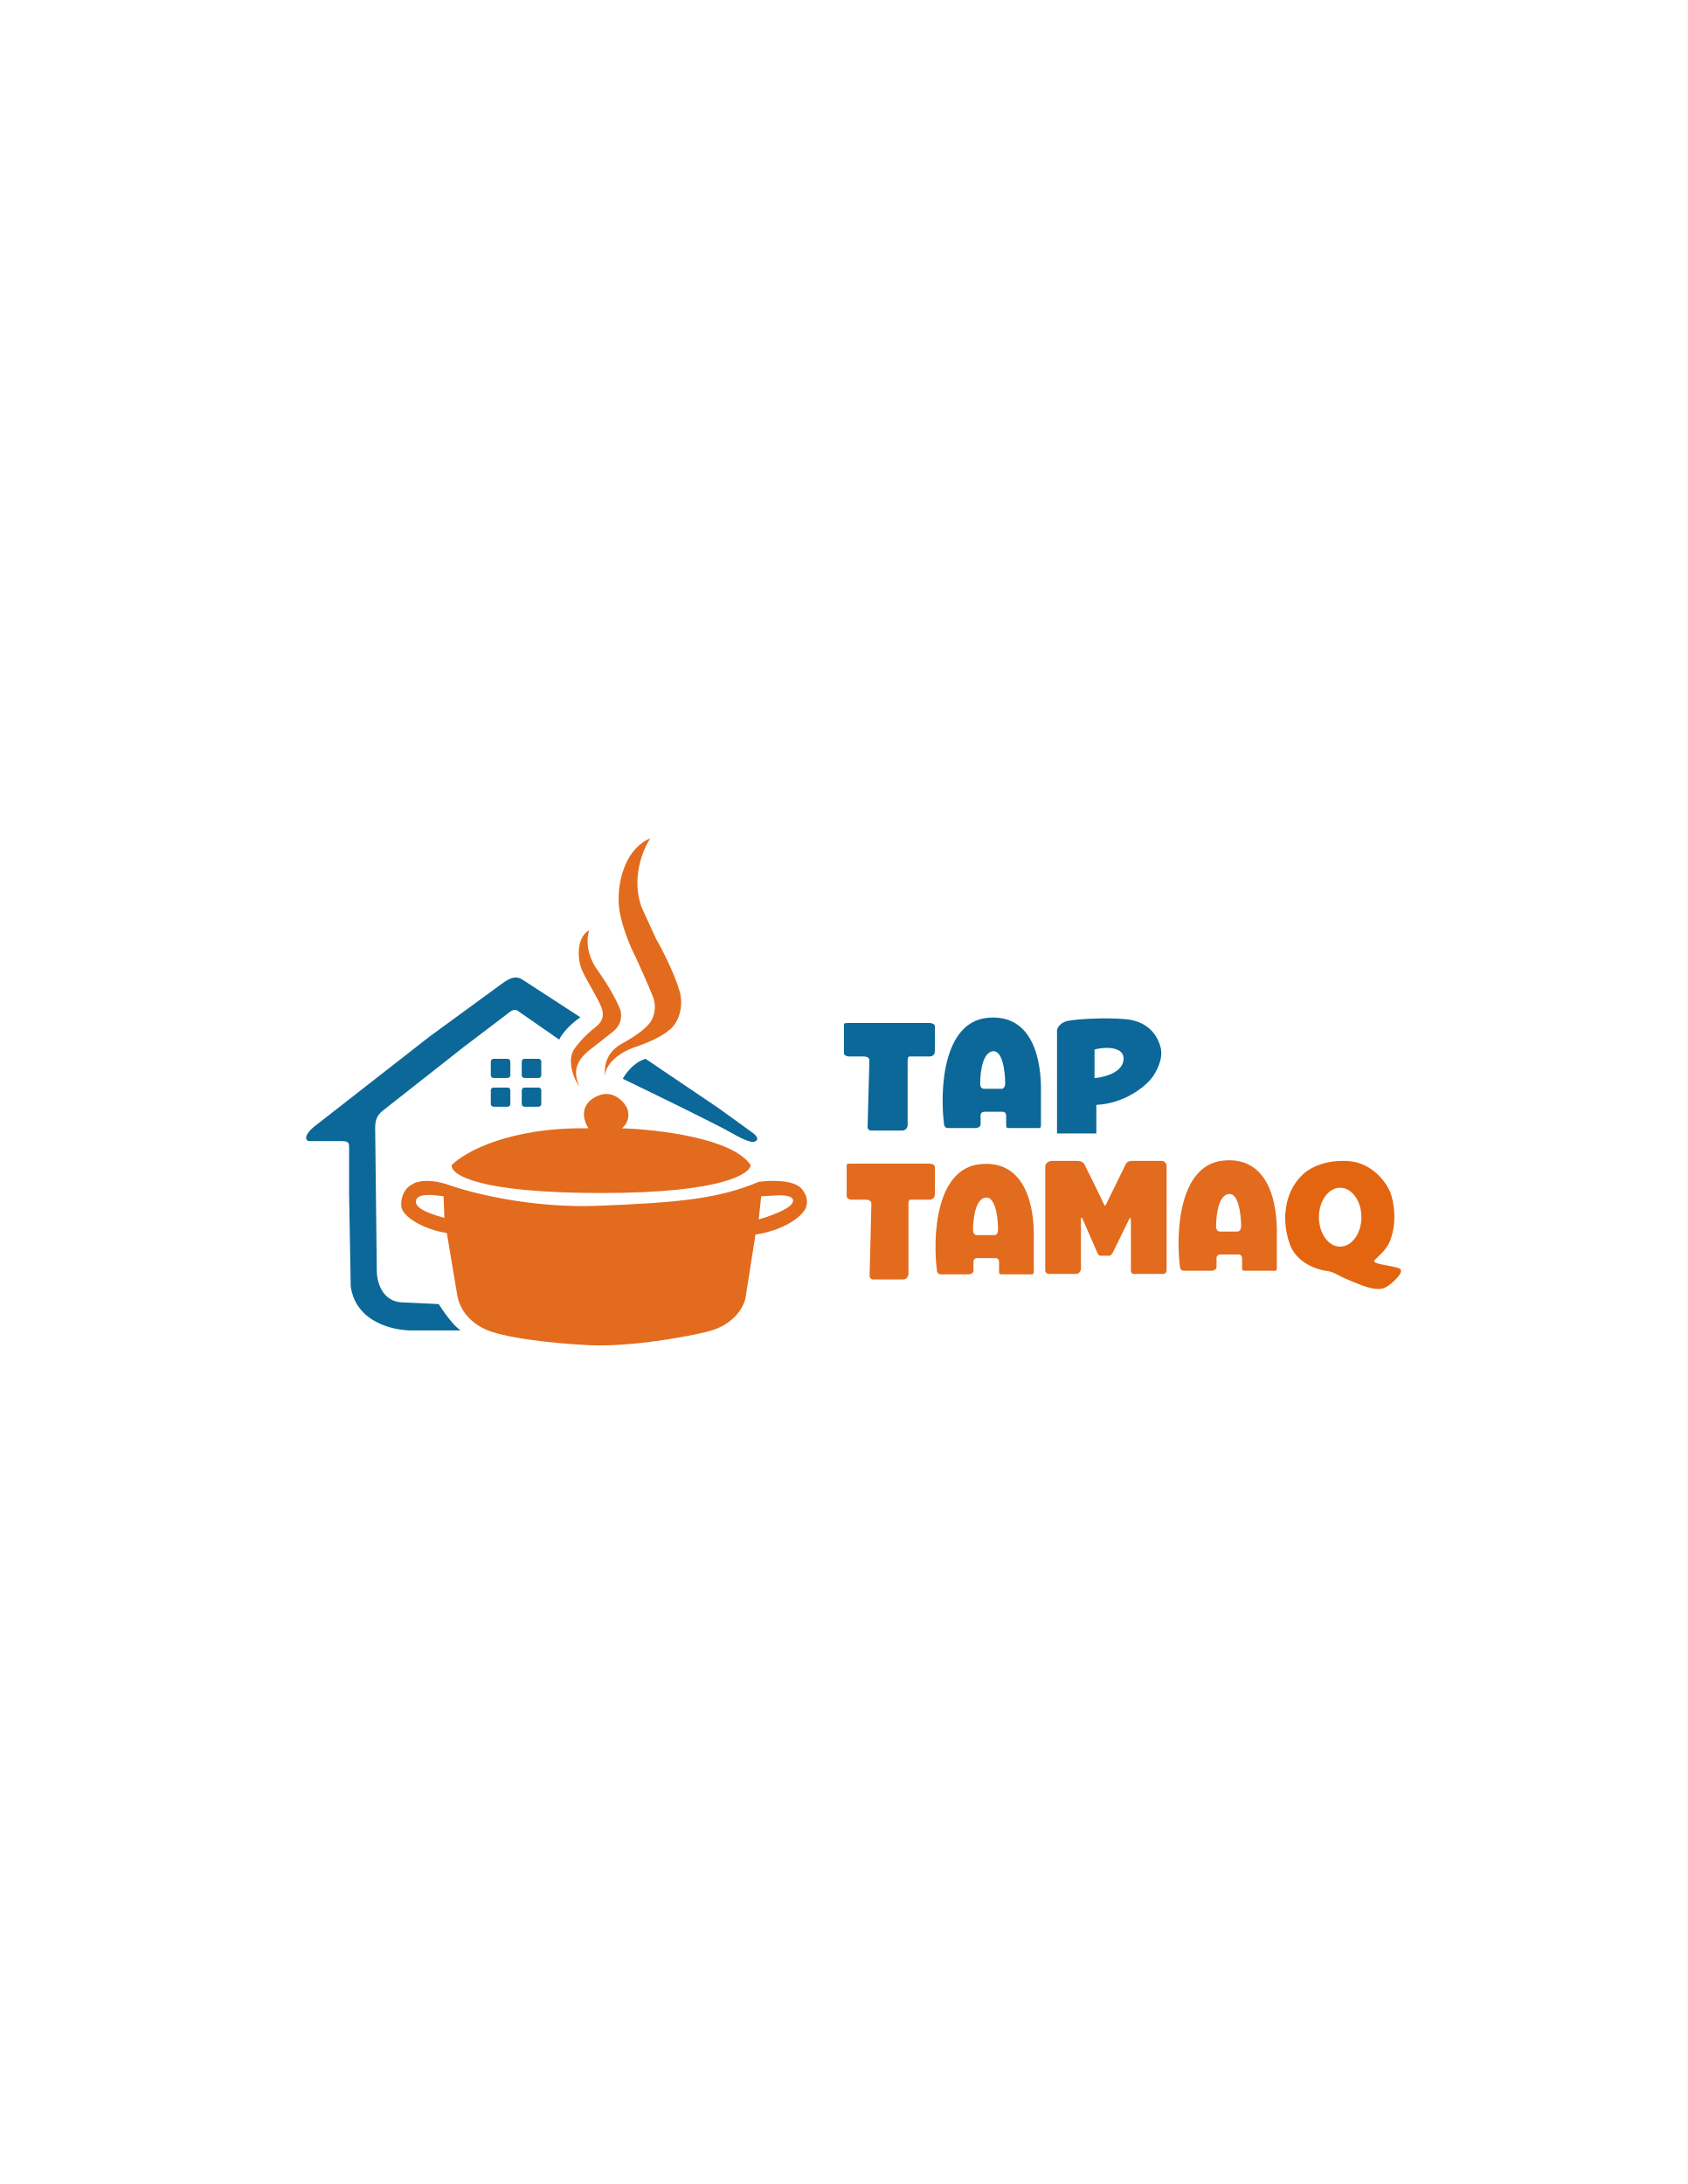
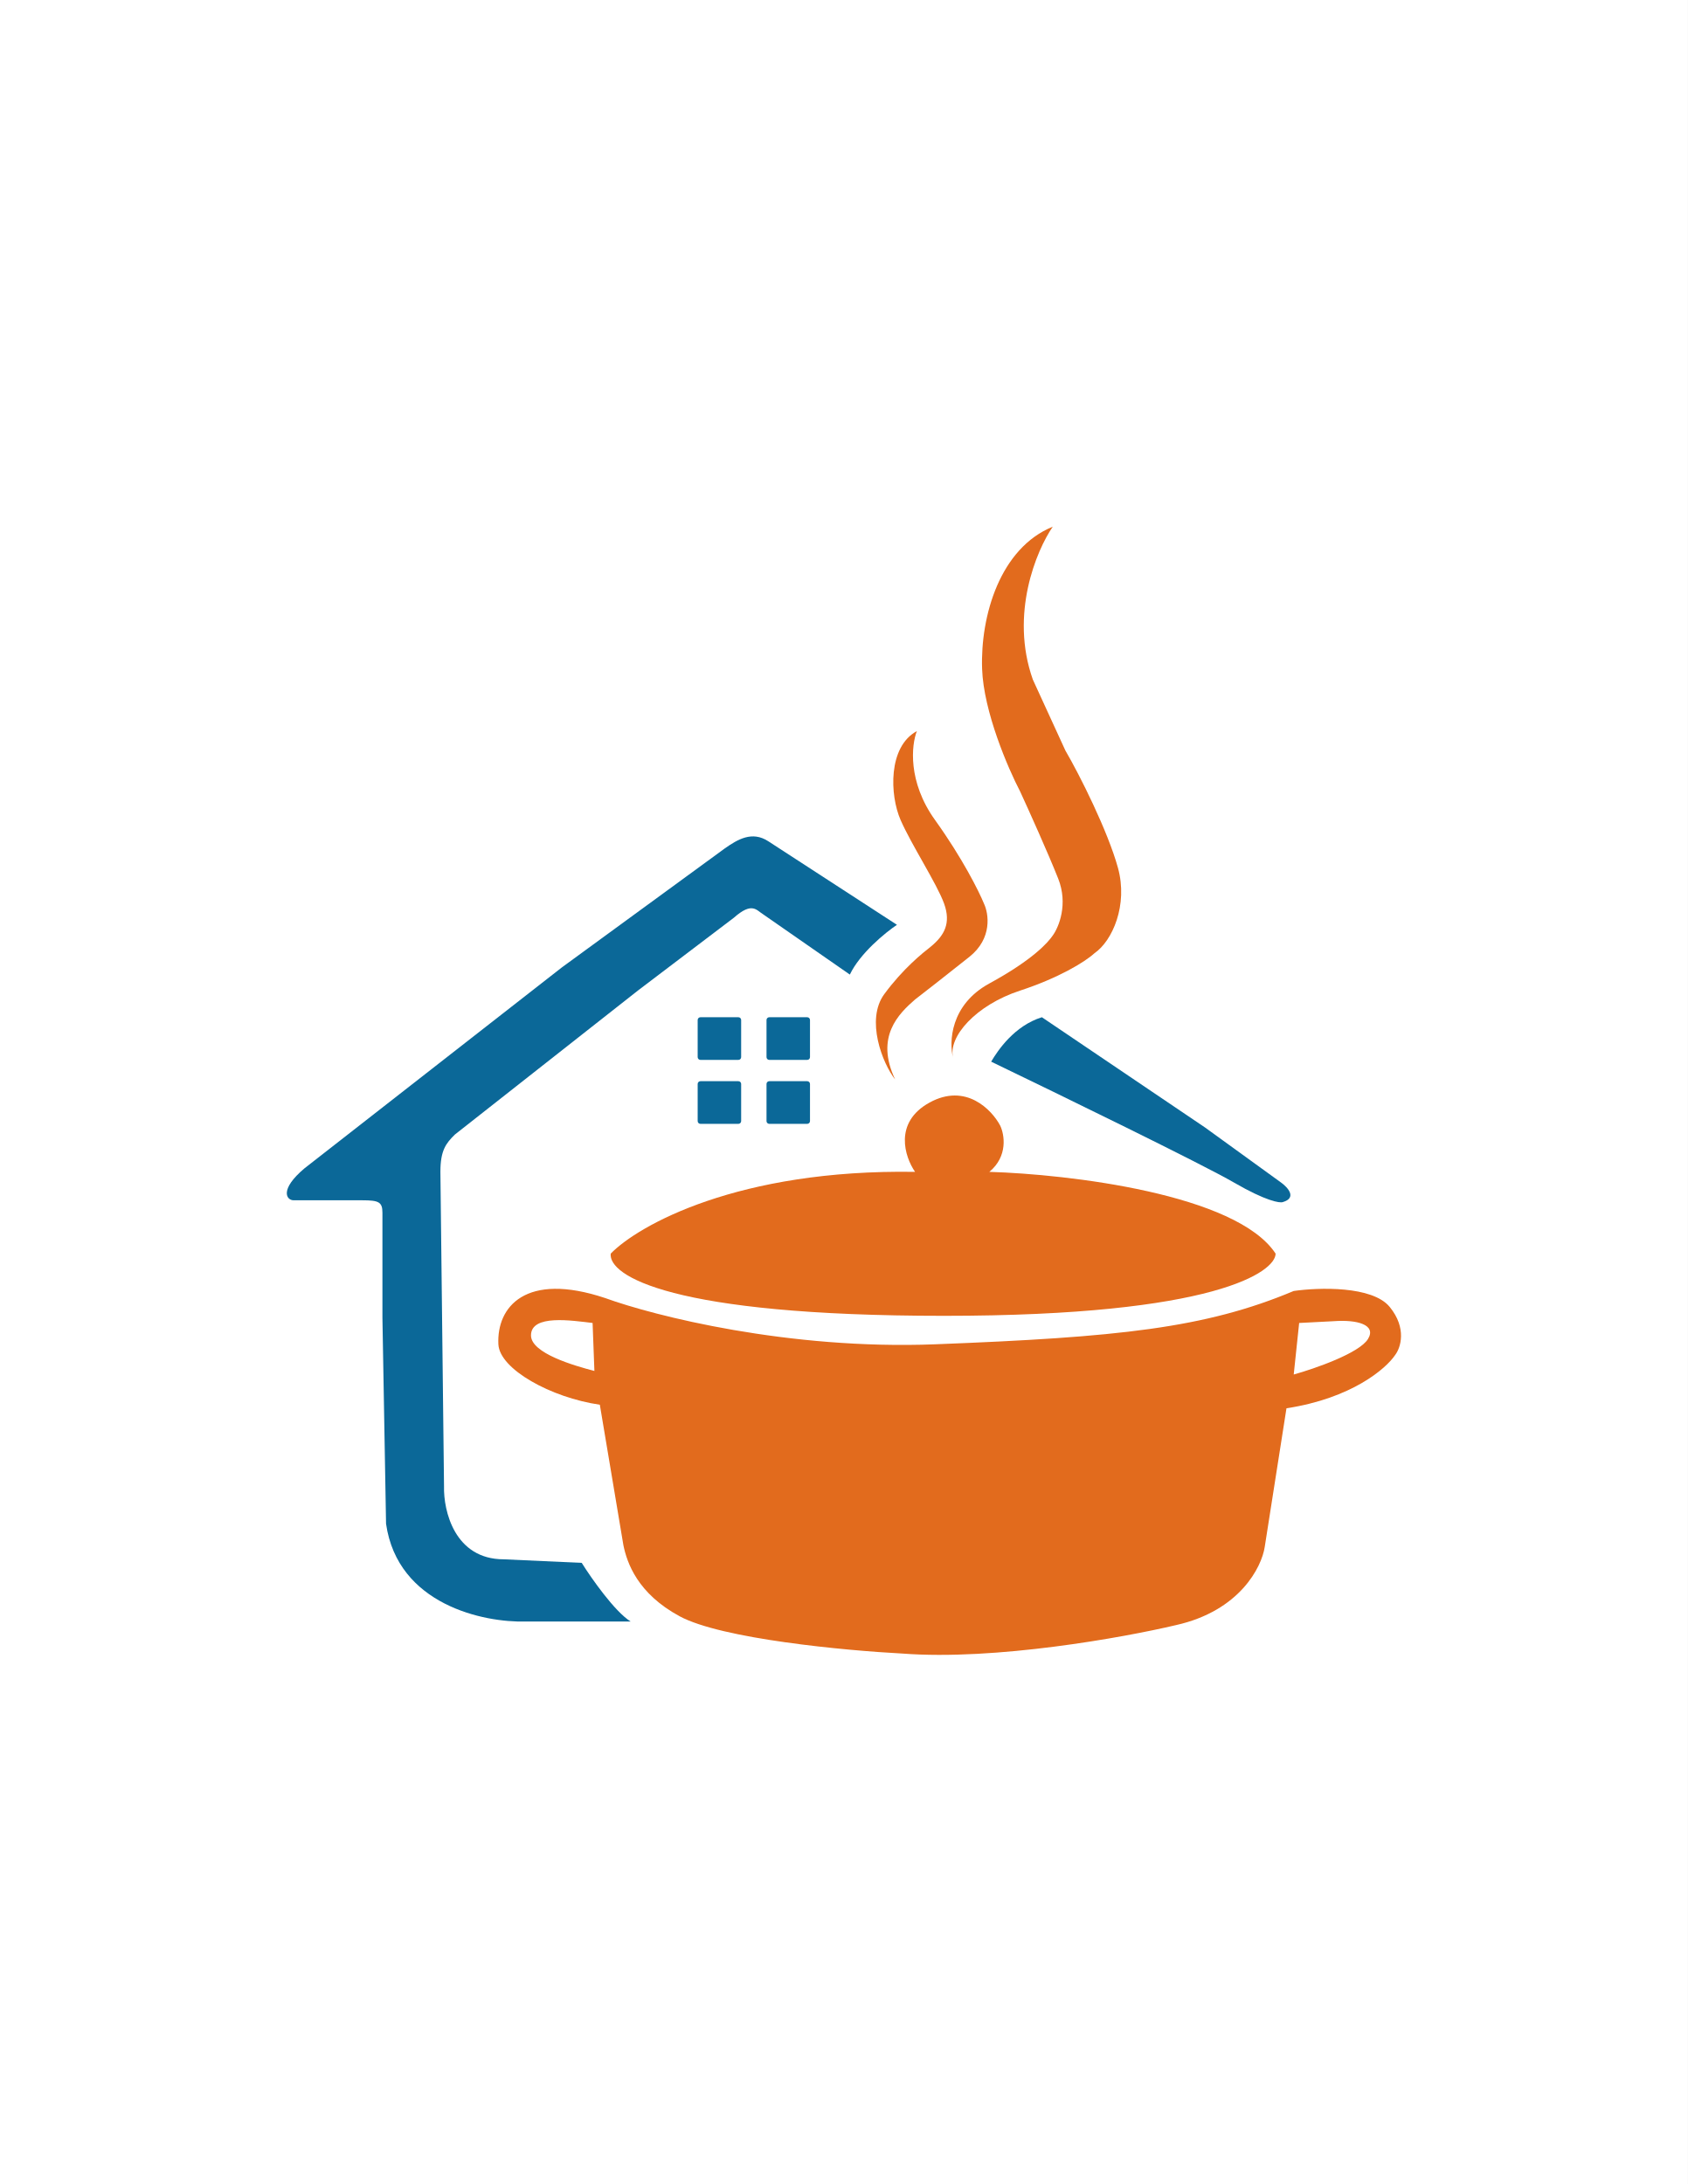
<svg xmlns="http://www.w3.org/2000/svg" width="612" height="792" viewBox="0 0 612 792" fill="none">
  <rect width="612" height="792" fill="white" />
-   <path fill-rule="evenodd" clip-rule="evenodd" d="M387.157 370.216C390.397 369.568 400.117 368.919 407.893 369.567C415.668 370.215 419.557 374.751 420.853 379.935C421.889 384.082 419.124 389.007 417.612 390.951C415.236 393.975 407.893 400.152 397.525 400.671V411.039H383.27V373.455C383.486 372.591 384.566 370.734 387.157 370.216ZM407.245 385.119C408.541 379.935 402.061 379.287 396.877 380.583V390.951C399.901 390.735 406.208 389.266 407.245 385.119Z" fill="#0B6898" />
-   <path d="M337.02 370.977H307.98C306.396 370.977 306 370.977 306 371.616V381.845C306 382.868 307.32 383.124 307.98 383.124H313.26C314.844 383.124 315.24 383.977 315.24 384.403C315.02 392.075 314.58 407.675 314.58 408.698C314.58 409.721 315.46 409.977 315.9 409.977H327.12C328.44 409.977 329.1 408.911 329.1 408.059V384.403C329.1 383.38 329.54 383.124 329.76 383.124H337.02C338.604 383.124 339 381.845 339 381.206V372.255C339 371.232 337.68 370.977 337.02 370.977Z" fill="#0B6898" />
-   <path d="M337.08 421.977H308.92C307.384 421.977 307 421.977 307 422.665V433.681C307 434.783 308.28 435.059 308.92 435.059H314.04C315.576 435.059 315.96 435.977 315.96 436.436C315.747 444.698 315.32 461.498 315.32 462.6C315.32 463.701 316.173 463.977 316.6 463.977H327.48C328.76 463.977 329.4 462.829 329.4 461.911V436.436C329.4 435.334 329.827 435.059 330.04 435.059H337.08C338.616 435.059 339 433.681 339 432.993V423.354C339 422.252 337.72 421.977 337.08 421.977Z" fill="#E26B1D" />
-   <path d="M390.647 420.977H381.588C379.518 420.977 379 422.52 379 422.96V460.654C379 461.712 379.863 461.977 380.294 461.977H390C391.553 461.977 391.941 460.654 391.941 459.993V442.138C391.941 441.08 392.373 441.697 392.588 442.138L397.765 454.041C398.412 455.364 398.627 455.364 399.059 455.364H402.294C402.812 455.364 403.373 454.482 403.588 454.041L409.412 442.138C409.929 441.08 410.059 442.138 410.059 442.799V459.993C410.059 461.315 410.059 461.977 411.353 461.977H421.706C422.741 461.977 423 461.095 423 460.654V422.96C423 421.373 421.706 420.977 421.059 420.977H411.353C409.8 420.977 408.765 420.977 408.118 422.299L401 436.848C401 436.848 400.715 437.629 400.353 436.848C398.412 432.659 393.753 423.357 393.235 422.299C392.718 421.241 391.51 420.977 390.647 420.977Z" fill="#E26B1D" />
-   <path fill-rule="evenodd" clip-rule="evenodd" d="M358.208 369.086C374.845 367.623 377.658 385.169 377.437 395.96V407.758C377.437 409.388 377.04 409.068 375.451 409.068C373.861 409.068 368.805 409.069 366.156 409.069C364.831 409.069 364.83 408.92 364.83 407.758V404.48C364.83 404.043 364.566 403.17 363.506 403.17H356.884C356.443 403.17 355.559 403.432 355.559 404.48V407.758C355.559 408.195 355.162 409.069 353.573 409.069H343.639C343.248 409.07 342.436 408.808 342.314 407.759C340.769 395.742 341.715 370.536 358.208 369.086ZM364.477 392.896C364.477 388.792 363.57 380.713 359.941 381.231C355.405 381.88 355.405 392.248 355.405 392.896C355.351 394.451 356.246 394.839 356.701 394.839H363.181C364.218 394.839 364.477 393.543 364.477 392.896Z" fill="#0B6898" />
-   <path fill-rule="evenodd" clip-rule="evenodd" d="M443.75 420.844C460.387 419.381 463.2 436.927 462.98 447.718V459.517C462.98 461.147 462.582 460.827 460.993 460.827H451.698C450.373 460.827 450.373 460.678 450.373 459.517V456.239C450.373 455.802 450.109 454.928 449.049 454.928H442.426C441.985 454.928 441.102 455.191 441.102 456.239V459.517C441.102 459.954 440.705 460.827 439.116 460.827H429.182C428.791 460.828 427.979 460.566 427.857 459.517C426.312 447.5 427.258 422.294 443.75 420.844ZM450.02 444.654C450.02 440.55 449.112 432.472 445.484 432.99C440.948 433.638 440.948 444.006 440.948 444.654C440.894 446.21 441.789 446.597 442.244 446.597H448.724C449.76 446.596 450.02 445.302 450.02 444.654Z" fill="#E26B1D" />
-   <path fill-rule="evenodd" clip-rule="evenodd" d="M355.623 422.141C372.26 420.678 375.074 438.224 374.853 449.015V460.813C374.853 462.444 374.455 462.124 372.866 462.124H363.571C362.247 462.124 362.247 461.975 362.247 460.813V457.536C362.247 457.099 361.982 456.226 360.922 456.226H354.299C353.858 456.226 352.975 456.488 352.975 457.536V460.813C352.975 461.25 352.578 462.124 350.989 462.124H341.055C340.665 462.124 339.852 461.863 339.73 460.814C338.185 448.798 339.13 423.591 355.623 422.141ZM361.893 445.951C361.893 441.847 360.985 433.769 357.357 434.287C352.821 434.935 352.821 445.303 352.821 445.951C352.767 447.507 353.662 447.894 354.117 447.894H360.597C361.633 447.893 361.893 446.599 361.893 445.951Z" fill="#E26B1D" />
-   <path d="M225.503 378.457C219.125 381.933 218.908 388.017 219.597 390.625C218.712 387.148 223.321 381.971 230.523 379.616C236.724 377.588 241.055 374.98 242.63 373.532C245.582 371.504 248.122 365.651 246.468 359.625C244.815 353.599 240.169 344.367 237.905 340.504L232.59 328.915C228.81 318.254 233.18 307.863 235.838 304C227.275 307.477 224.027 318.486 224.322 327.177C224.558 334.13 228.554 343.401 230.523 347.168C231.901 350.161 235.07 357.192 236.724 361.364C238.377 365.535 236.822 369.282 235.838 370.634C235.051 371.793 232.59 374.594 225.503 378.457Z" fill="#E26B1D" />
-   <path d="M208.377 380.196C205.306 384.368 208.081 391.495 210.148 394.102C206.841 387.149 210.739 383.383 213.396 381.065C214.774 380.003 218.475 377.125 222.255 374.112C226.035 371.099 225.405 367.062 224.617 365.421C223.83 363.489 221.133 358.062 216.645 351.804C212.156 345.546 212.806 339.54 213.692 337.318C208.967 339.868 209.262 347.748 211.034 351.804C212.806 355.86 216.94 362.176 218.121 365.421C219.302 368.666 218.121 370.636 216.054 372.374C214.578 373.533 211.448 376.024 208.377 380.196Z" fill="#E26B1D" />
-   <path fill-rule="evenodd" clip-rule="evenodd" d="M275.111 428.583C279.147 428.003 287.927 427.713 290.761 431.19C293.596 434.666 292.533 437.853 291.647 439.012C290.171 441.233 284.56 446.081 273.929 447.704L270.386 470.301C269.894 473.585 266.312 480.732 255.918 483.049C247.354 485.077 226.447 488.843 211.329 487.684C202.076 487.201 181.86 485.308 175.01 481.6C168.159 477.892 166.446 472.909 165.855 470.012L162.016 447.125C154.044 445.965 145.677 441.33 145.48 437.274C145.185 431.19 149.91 425.396 162.902 429.742C170.875 432.639 192.785 438.201 216.644 437.274C246.468 436.115 260.642 434.667 275.111 428.583ZM287.219 436.406C288.636 434.088 285.447 433.22 281.608 433.509L275.998 433.798L275.112 442.201C278.557 441.235 285.801 438.724 287.219 436.406ZM160.837 433.796C157.49 433.41 150.797 432.336 150.797 435.824C150.797 438.721 157.785 440.75 161.132 441.619L160.837 433.796Z" fill="#E26B1D" />
-   <path d="M213.397 409.167C184.577 408.703 168.316 417.858 163.789 422.494C163.395 426.067 173.533 432.633 218.121 432.633C262.535 432.633 272.158 425.391 272.158 422.494C265.78 412.759 238.398 409.553 225.503 409.167C228.574 406.617 227.964 403.083 227.275 401.634C225.897 399.027 221.665 394.623 215.759 397.868C209.853 401.113 211.723 406.752 213.397 409.167Z" fill="#E26B1D" />
-   <path d="M260.642 401.923L234.066 383.961C229.578 385.352 226.881 389.369 225.798 391.204C236.822 396.515 260.17 407.891 265.367 410.904C270.564 413.917 272.847 414.284 273.339 414.091C275.702 413.396 274.127 411.677 273.044 410.904L260.642 401.923Z" fill="#0B6898" />
-   <path d="M189.478 355.279C186.821 353.541 184.459 354.989 182.392 356.438L155.816 375.848L113.885 408.586C109.751 412.063 110.932 413.801 112.114 413.801H123.334C125.992 413.801 126.583 414.091 126.583 415.829V432.922L127.173 466.529C129.063 479.74 143.119 482.657 149.91 482.464H167.037C164.438 480.841 160.639 475.414 159.064 472.903L146.367 472.324C138.335 472.324 136.524 464.405 136.622 460.445L136.032 409.166C136.032 405.689 136.918 404.53 138.394 403.082L168.218 379.615L183.868 367.737C186.821 365.129 187.51 366.481 188.593 367.157L202.766 377.007C204.42 373.531 208.573 370.151 210.444 368.895L189.478 355.279Z" fill="#0B6898" />
-   <rect x="177.963" y="383.961" width="7.087" height="6.953" rx="1" fill="#0B6898" />
-   <rect x="189.183" y="383.961" width="7.087" height="6.953" rx="1" fill="#0B6898" />
-   <rect x="177.963" y="394.387" width="7.087" height="6.953" rx="1" fill="#0B6898" />
-   <rect x="189.183" y="394.387" width="7.087" height="6.953" rx="1" fill="#0B6898" />
-   <path fill-rule="evenodd" clip-rule="evenodd" d="M472.454 425.86C473.899 424.404 479.098 420.616 488.341 421.004C497.584 421.393 502.785 428.935 504.229 432.658C505.352 435.733 506.828 443.63 503.747 450.622C502.57 453.292 499.896 455.478 498.451 456.934C497.008 458.39 504.229 458.877 507.118 459.847C510.346 460.932 503.748 466.158 502.784 466.644C501.822 467.13 499.896 468.586 492.674 465.673C486.898 463.343 487.86 463.732 484.972 462.275C484.009 461.79 483.335 461.206 480.639 460.818C477.269 460.332 470.047 457.905 467.64 451.108C465.714 445.67 465.875 440.749 466.196 438.969C466.356 436.541 467.448 430.521 472.454 425.86ZM485.935 430.715C481.681 430.715 478.232 435.498 478.232 441.397C478.232 447.296 481.681 452.078 485.935 452.078C490.189 452.077 493.637 447.296 493.637 441.397C493.637 435.498 490.189 430.715 485.935 430.715Z" fill="#E4650F" />
+   <path d="M358.732 356.642C344.543 364.376 344.061 377.911 345.594 383.712C343.623 375.978 353.877 364.46 369.899 359.22C383.695 354.708 393.329 348.908 396.833 345.685C403.402 341.173 409.052 328.154 405.373 314.748C401.694 301.342 391.359 280.803 386.322 272.21L374.498 246.429C366.089 222.71 375.812 199.594 381.724 191C362.673 198.734 355.447 223.226 356.104 242.562C356.63 258.03 365.52 278.655 369.899 287.034C372.965 293.694 380.016 309.334 383.695 318.615C387.373 327.896 383.914 336.232 381.724 339.24C379.972 341.818 374.498 348.048 358.732 356.642Z" fill="#E26B1D" />
+   <path d="M320.631 360.512C313.799 369.793 319.974 385.648 324.573 391.449C317.215 375.981 325.886 367.602 331.799 362.446C334.864 360.082 343.098 353.68 351.506 346.977C359.915 340.274 358.513 331.294 356.761 327.642C355.01 323.345 349.01 311.271 339.025 297.349C329.04 283.427 330.485 270.064 332.456 265.123C321.945 270.795 322.602 288.326 326.543 297.349C330.485 306.372 339.682 320.423 342.309 327.642C344.937 334.86 342.309 339.243 337.711 343.11C334.426 345.688 327.463 351.231 320.631 360.512Z" fill="#E26B1D" />
+   <path d="M469.094 468.157C478.072 466.868 497.604 466.224 503.91 473.958C510.216 481.692 507.852 488.782 505.881 491.36C502.596 496.302 490.115 507.087 466.466 510.696L458.583 560.969C457.488 568.273 449.517 584.171 426.394 589.327C407.343 593.839 360.834 602.218 327.2 599.64C306.617 598.565 261.64 594.354 246.399 586.104C231.159 577.855 227.349 566.769 226.035 560.324L217.495 509.407C199.759 506.829 181.146 496.516 180.708 487.493C180.051 473.958 190.562 461.067 219.466 470.735C237.202 477.181 285.946 489.556 339.024 487.493C405.373 484.915 436.905 481.692 469.094 468.157ZM496.028 485.561C499.181 480.404 492.087 478.472 483.547 479.116L471.065 479.76L469.095 498.451C476.759 496.303 492.875 490.717 496.028 485.561ZM214.869 479.756C207.424 478.896 192.534 476.506 192.534 484.268C192.534 490.713 208.081 495.225 215.526 497.158L214.869 479.756Z" fill="#E26B1D" />
+   <path d="M331.799 424.962C267.685 423.93 231.51 444.297 221.438 454.61C220.562 462.559 243.116 477.168 342.31 477.168C441.115 477.168 462.525 461.055 462.525 454.61C448.336 432.954 387.418 425.821 358.733 424.962C365.565 419.29 364.207 411.427 362.674 408.204C359.609 402.403 350.193 392.607 337.055 399.825C323.916 407.044 328.077 419.591 331.799 424.962Z" fill="#E26B1D" />
+   <path d="M436.904 408.847L377.782 368.887C367.797 371.98 361.797 380.918 359.389 385C383.913 396.816 435.853 422.124 447.415 428.827C458.977 435.53 464.057 436.347 465.152 435.917C470.407 434.37 466.904 430.546 464.495 428.827L436.904 408.847Z" fill="#0B6898" />
+   <path d="M278.589 305.078C272.677 301.211 267.421 304.433 262.823 307.656L203.701 350.839L110.419 423.67C101.222 431.404 103.85 435.271 106.477 435.271H131.44C137.352 435.271 138.666 435.915 138.666 439.782V477.809L139.98 552.574C144.184 581.964 175.453 588.452 190.562 588.022H228.663C222.882 584.413 214.43 572.339 210.927 566.753L182.679 565.464C164.811 565.464 160.782 547.847 161.001 539.039L159.687 424.959C159.687 417.225 161.658 414.646 164.943 411.424L231.291 359.218L266.107 332.792C272.677 326.992 274.209 329.999 276.618 331.503L308.15 353.417C311.829 345.682 321.069 338.163 325.23 335.37L278.589 305.078Z" fill="#0B6898" />
+   <rect x="252.971" y="368.887" width="15.766" height="15.469" rx="1" fill="#0B6898" />
+   <rect x="277.932" y="368.887" width="15.766" height="15.469" rx="1" fill="#0B6898" />
+   <rect x="252.971" y="392.082" width="15.766" height="15.469" rx="1" fill="#0B6898" />
+   <rect x="277.932" y="392.082" width="15.766" height="15.469" rx="1" fill="#0B6898" />
</svg>
